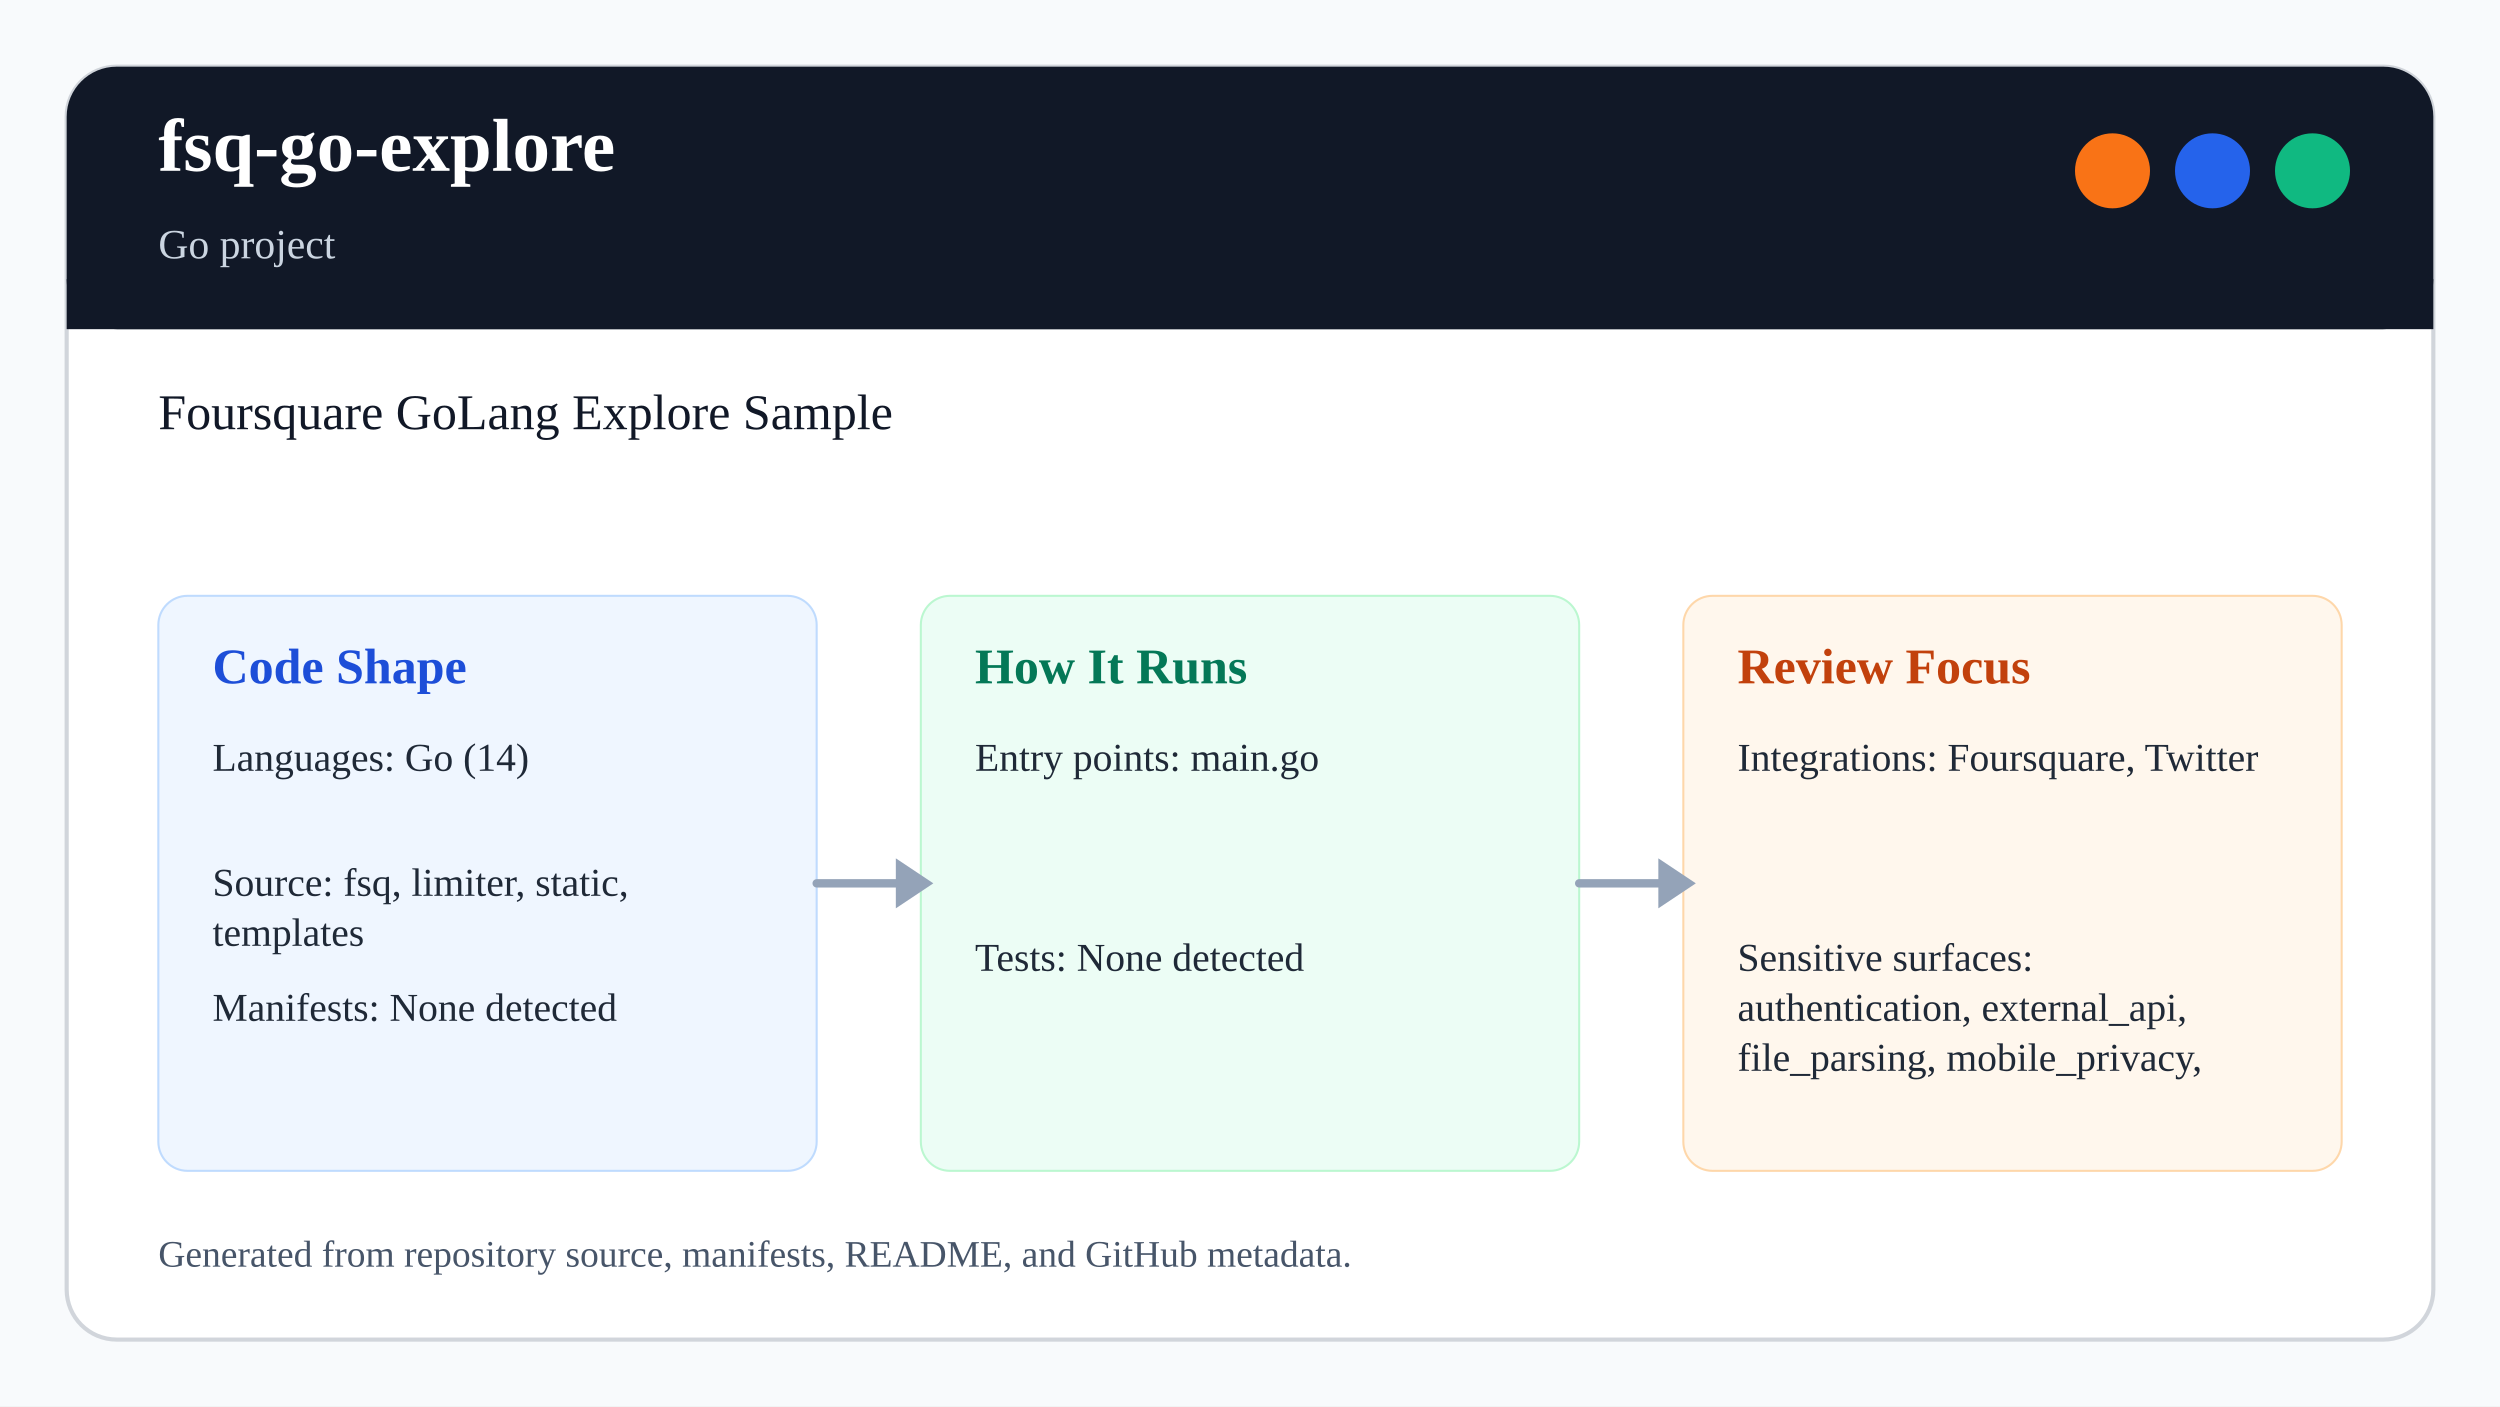
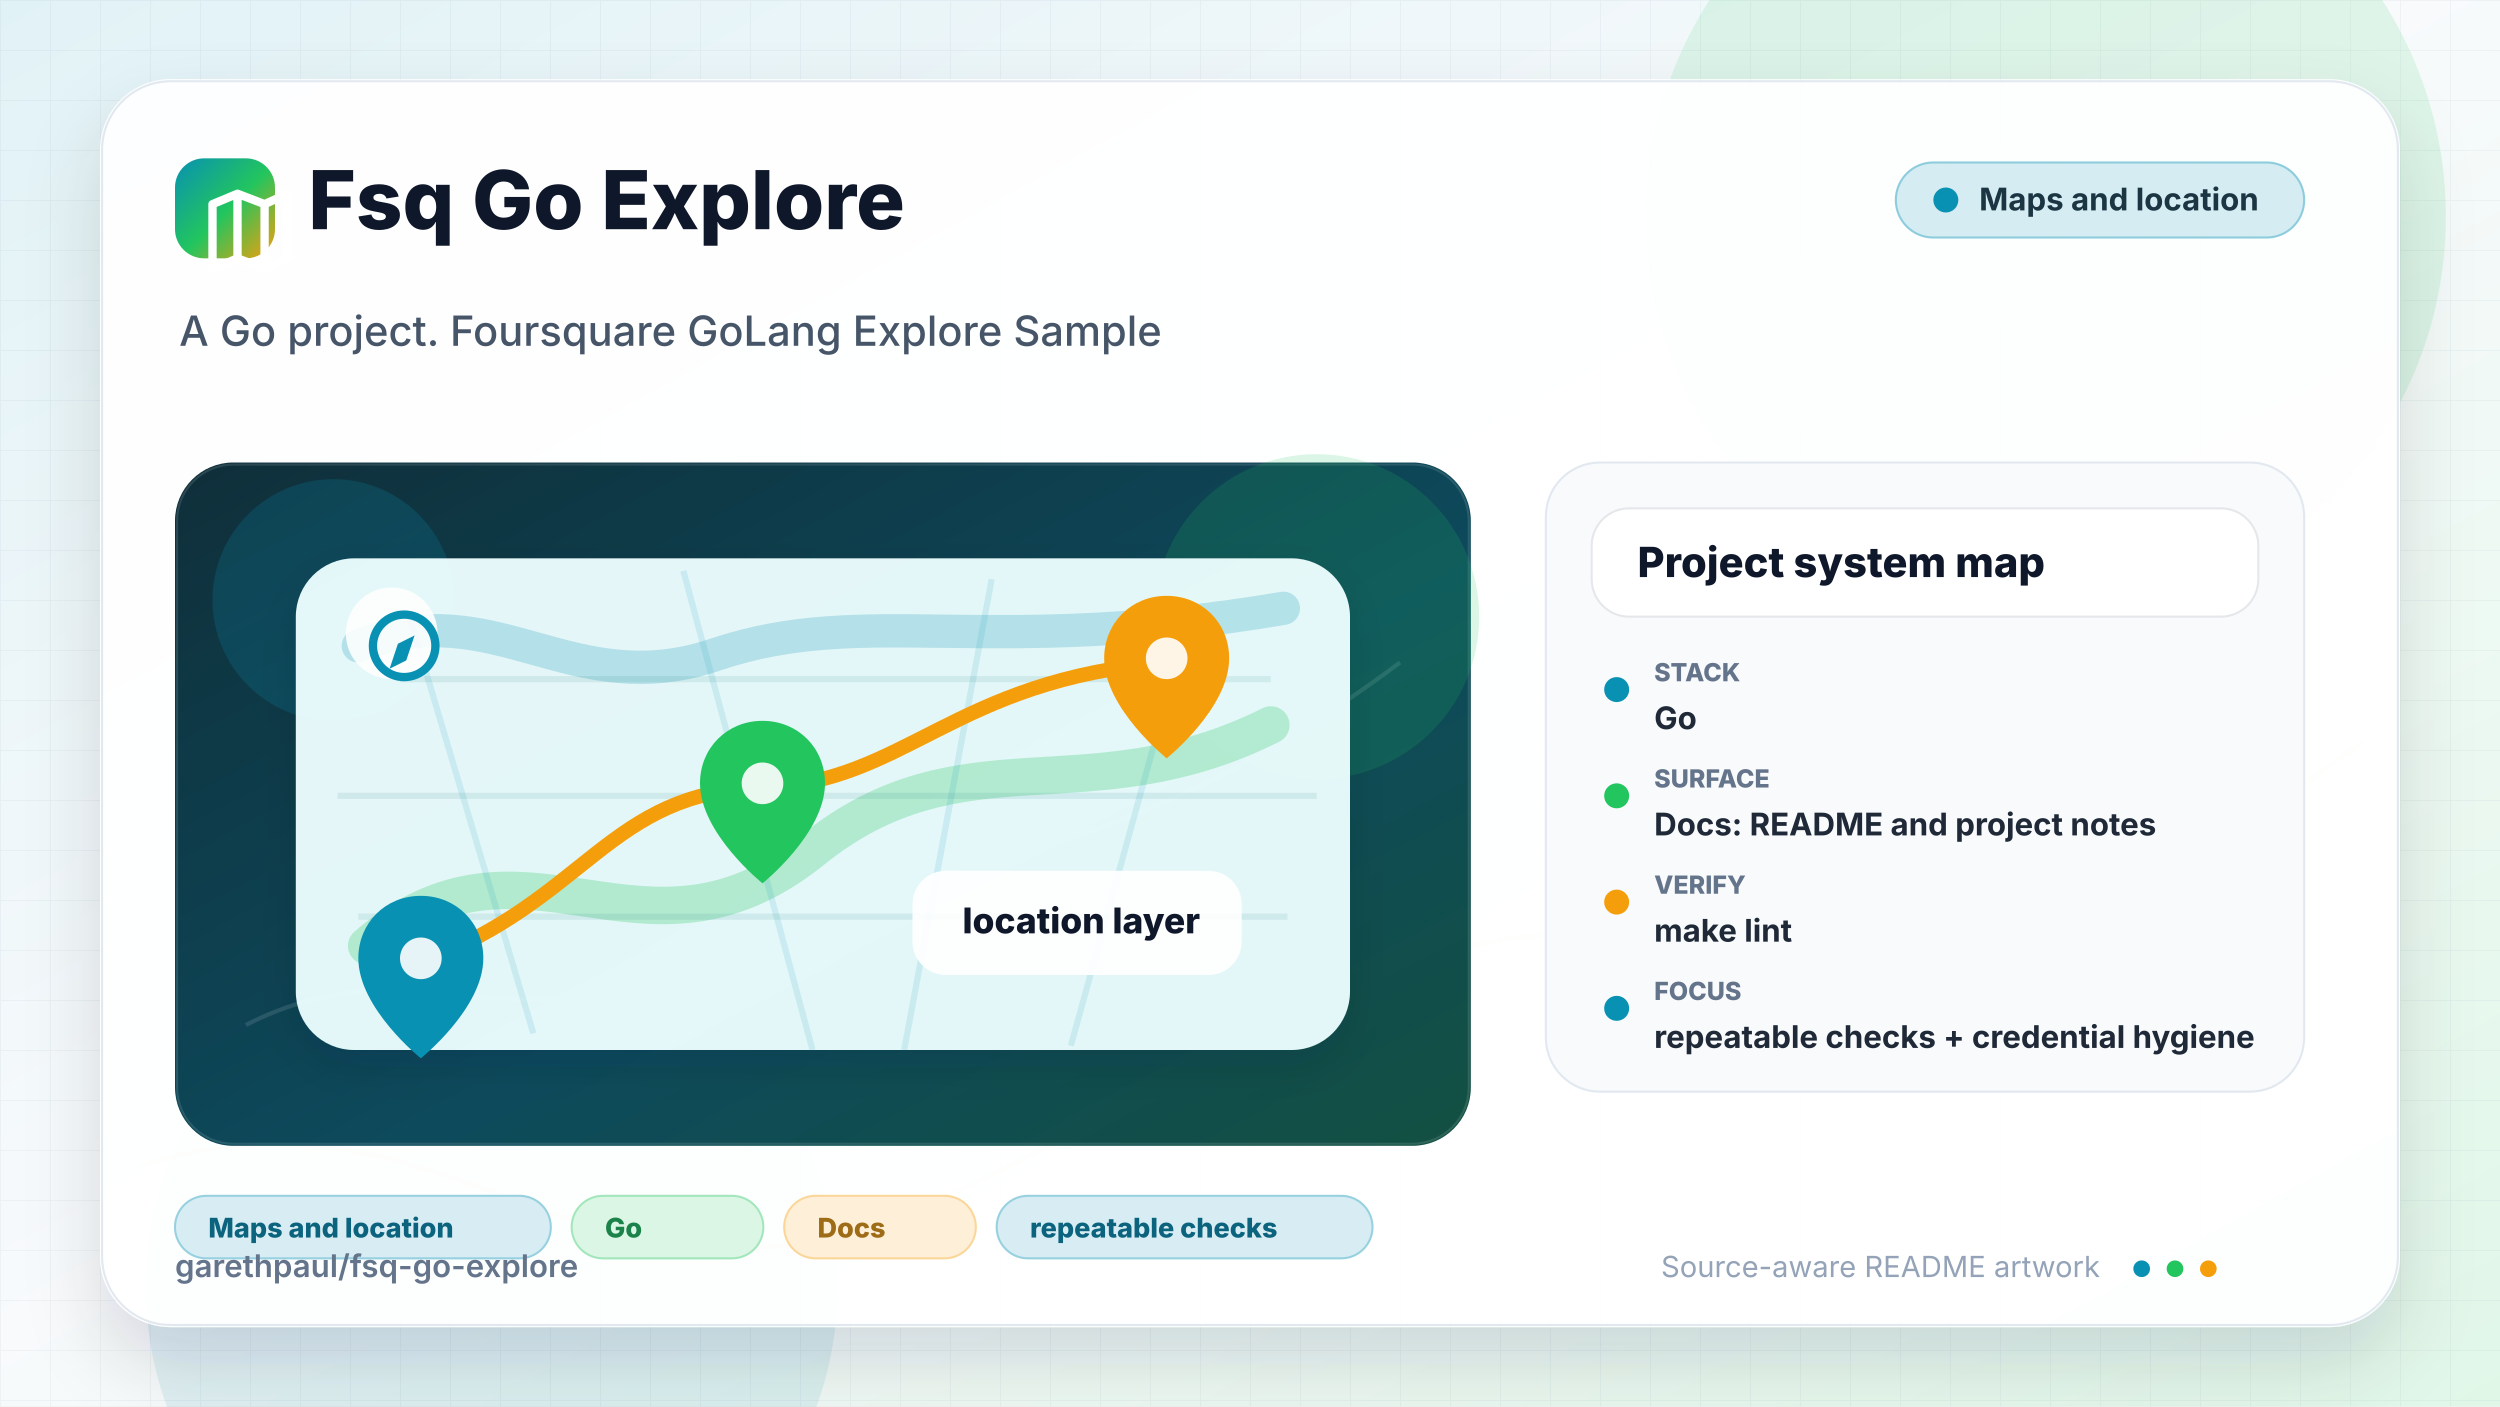
- <svg xmlns="http://www.w3.org/2000/svg" width="1200" height="675" viewBox="0 0 1200 675" role="img" aria-labelledby="title desc">
-   <rect width="1200" height="675" fill="#f8fafc" />
-   <rect x="32" y="32" width="1136" height="611" rx="24" fill="#ffffff" stroke="#d1d5db" stroke-width="2" />
-   <rect x="32" y="32" width="1136" height="126" rx="24" fill="#111827" />
-   <path d="M32 134h1136v24H32z" fill="#111827" />
-   <circle cx="1062" cy="82" r="18" fill="#2563eb" />
-   <circle cx="1110" cy="82" r="18" fill="#10b981" />
-   <circle cx="1014" cy="82" r="18" fill="#f97316" />
-   <text x="76" y="82" font-size="36" fill="#ffffff" font-weight="700">fsq-go-explore</text>
-   <text x="76" y="124" font-size="20" fill="#cbd5e1">Go project</text>
-   <text x="76" y="206" font-size="24" fill="#111827">Foursquare GoLang Explore Sample</text>
-   <rect x="76" y="286" width="316" height="276" rx="14" fill="#eff6ff" stroke="#bfdbfe" />
-   <text x="102" y="328" font-size="24" font-weight="700" fill="#1d4ed8">Code Shape</text>
-   <text x="102" y="370" font-size="19" fill="#1f2937">Languages: Go (14)</text>
-   <text x="102" y="430" font-size="19" fill="#1f2937">Source: fsq, limiter, static,</text>
-   <text x="102" y="454" font-size="19" fill="#1f2937">templates</text>
-   <text x="102" y="490" font-size="19" fill="#1f2937">Manifests: None detected</text>
-   <rect x="442" y="286" width="316" height="276" rx="14" fill="#ecfdf5" stroke="#bbf7d0" />
-   <text x="468" y="328" font-size="24" font-weight="700" fill="#047857">How It Runs</text>
-   <text x="468" y="370" font-size="19" fill="#1f2937">Entry points: main.go</text>
-   <text x="468" y="466" font-size="19" fill="#1f2937">Tests: None detected</text>
-   <rect x="808" y="286" width="316" height="276" rx="14" fill="#fff7ed" stroke="#fed7aa" />
-   <text x="834" y="328" font-size="24" font-weight="700" fill="#c2410c">Review Focus</text>
-   <text x="834" y="370" font-size="19" fill="#1f2937">Integrations: Foursquare, Twitter</text>
-   <text x="834" y="466" font-size="19" fill="#1f2937">Sensitive surfaces:</text>
-   <text x="834" y="490" font-size="19" fill="#1f2937">authentication, external_api,</text>
-   <text x="834" y="514" font-size="19" fill="#1f2937">file_parsing, mobile_privacy,</text>
-   <path d="M392 424h50" stroke="#94a3b8" stroke-width="4" stroke-linecap="round" />
-   <path d="M430 412l18 12-18 12z" fill="#94a3b8" />
-   <path d="M758 424h50" stroke="#94a3b8" stroke-width="4" stroke-linecap="round" />
-   <path d="M796 412l18 12-18 12z" fill="#94a3b8" />
-   <text x="76" y="608" font-size="18" fill="#475569">Generated from repository source, manifests, README, and GitHub metadata.</text>
+ <svg xmlns="http://www.w3.org/2000/svg" width="1200" height="675" viewBox="0 0 1200 675" role="img" aria-labelledby="pv1pn6m-title pv1pn6m-desc">
+   <defs>
+     <linearGradient id="pv1pn6m-bg" x1="0" y1="0" x2="1" y2="1">
+       <stop offset="0%" stop-color="#e1f2f6" />
+       <stop offset="48%" stop-color="#f8fafc" />
+       <stop offset="100%" stop-color="#e0f7e8" />
+     </linearGradient>
+     <linearGradient id="pv1pn6m-stage" x1="0" y1="0" x2="1" y2="1">
+       <stop offset="0%" stop-color="#0f2f3a" />
+       <stop offset="58%" stop-color="#0d4a5c" />
+       <stop offset="100%" stop-color="#135042" />
+     </linearGradient>
+     <linearGradient id="pv1pn6m-accent" x1="0" y1="0" x2="1" y2="1">
+       <stop offset="0%" stop-color="#0891b2" />
+       <stop offset="52%" stop-color="#22c55e" />
+       <stop offset="100%" stop-color="#f59e0b" />
+     </linearGradient>
+     <linearGradient id="pv1pn6m-soft" x1="0" y1="0" x2="1" y2="1">
+       <stop offset="0%" stop-color="#c4e5ed" />
+       <stop offset="100%" stop-color="#fdeac9" />
+     </linearGradient>
+     <filter id="pv1pn6m-shadow" x="-20%" y="-20%" width="140%" height="150%">
+       <feDropShadow dx="0" dy="18" stdDeviation="18" flood-color="#0f172a" flood-opacity="0.14" />
+     </filter>
+     <filter id="pv1pn6m-miniShadow" x="-20%" y="-20%" width="140%" height="150%">
+       <feDropShadow dx="0" dy="8" stdDeviation="10" flood-color="#0f172a" flood-opacity="0.12" />
+     </filter>
+     <pattern id="pv1pn6m-grid" width="24" height="24" patternUnits="userSpaceOnUse">
+       <path d="M24 0H0v24" fill="none" stroke="#94a3b8" stroke-opacity="0.16" stroke-width="1" />
+     </pattern>
+     <style>
+       .label { font: 700 13px ui-sans-serif, system-ui, -apple-system, BlinkMacSystemFont, "Segoe UI", sans-serif; letter-spacing: 0; text-transform: uppercase; }
+       .body { font-family: ui-sans-serif, system-ui, -apple-system, BlinkMacSystemFont, "Segoe UI", sans-serif; letter-spacing: 0; }
+     </style>
+   </defs>
+   <rect width="1200" height="675" fill="url(#pv1pn6m-bg)" />
+   <rect width="1200" height="675" fill="url(#pv1pn6m-grid)" opacity="0.65" />
+   <circle cx="236" cy="618" r="166" fill="#0891b2" opacity="0.10" />
+   <circle cx="982" cy="104" r="192" fill="#22c55e" opacity="0.12" />
+   <path d="M66 560 C214 512 278 642 430 584 C576 528 676 408 838 462 C966 504 1034 426 1134 356" fill="none" stroke="#f59e0b" stroke-width="2" stroke-opacity="0.18" />
+   <rect x="48" y="38" width="1104" height="599" rx="34" fill="#ffffff" opacity="0.94" filter="url(#pv1pn6m-shadow)" />
+   <rect x="49" y="39" width="1102" height="597" rx="33" fill="none" stroke="#e2e8f0" stroke-width="1" />
+   <g class="body">
+     <rect x="84" y="76" width="48" height="48" rx="14" fill="url(#pv1pn6m-accent)" />
+     <path d="M4 8l12-5 13 5 11-5v31l-11 5-13-5-12 5z M16 3v31 M29 8v31" transform="translate(98 90)" stroke="#ffffff" stroke-width="4" stroke-linecap="round" stroke-linejoin="round" fill="none" />
+     <text x="148" y="110" fill="#0f172a" font-size="39" font-weight="800">Fsq Go Explore</text>
+     <rect x="910" y="78" width="196" height="36" rx="18" fill="#d5ecf2" stroke="#8dccdc" />
+     <circle cx="934" cy="96" r="6" fill="#0891b2" />
+     <text x="950" y="101" fill="#1c3543" font-size="15" font-weight="700">Maps and location</text>
+     <text x="86" y="166" fill="#475569" font-size="20" font-weight="500">A Go project. Foursquare GoLang Explore Sample</text>
+   </g>
+   <g transform="translate(84 222)">
+     <rect x="0" y="0" width="622" height="328" rx="28" fill="url(#pv1pn6m-stage)" />
+     <rect x="1" y="1" width="620" height="326" rx="27" fill="none" stroke="#ffffff" stroke-opacity="0.12" />
+     <path d="M34 270 C116 228 166 286 250 236 C338 184 430 214 588 96" fill="none" stroke="#ffffff" stroke-opacity="0.12" stroke-width="2" />
+     <circle cx="76" cy="66" r="58" fill="#0891b2" opacity="0.20" />
+     <circle cx="548" cy="74" r="78" fill="#22c55e" opacity="0.16" />
+     <g class="body">
+       <rect x="58" y="46" width="506" height="236" rx="28" fill="#ecfeff" opacity="0.96" filter="url(#pv1pn6m-miniShadow)" />
+       <path d="M88 88 C154 62 190 116 260 92 C332 68 390 94 532 70" fill="none" stroke="#0891b2" stroke-width="16" stroke-linecap="round" opacity="0.22" />
+       <path d="M92 232 C168 166 224 252 306 186 C378 128 438 170 526 126" fill="none" stroke="#22c55e" stroke-width="18" stroke-linecap="round" opacity="0.26" />
+       <path d="M112 72 L172 274 M244 52 L306 282 M392 56 L350 282 M488 70 L430 280" stroke="#0891b2" stroke-opacity="0.12" stroke-width="3" />
+       <path d="M78 160 H548 M88 218 H534 M108 104 H526" stroke="#0f766e" stroke-opacity="0.10" stroke-width="3" />
+       <path d="M118 240 C198 210 208 158 282 156 C350 154 374 104 476 96" fill="none" stroke="#f59e0b" stroke-width="7" stroke-linecap="round" />
+       <path d="M118 208c-17 0-30 13-30 30 0 24 30 48 30 48s30-24 30-48c0-17-13-30-30-30z" fill="#0891b2" />
+       <circle cx="118" cy="238" r="10" fill="#ffffff" opacity="0.9" />
+       <path d="M282 124c-17 0-30 13-30 30 0 24 30 48 30 48s30-24 30-48c0-17-13-30-30-30z" fill="#22c55e" />
+       <circle cx="282" cy="154" r="10" fill="#ffffff" opacity="0.9" />
+       <path d="M476 64c-17 0-30 13-30 30 0 24 30 48 30 48s30-24 30-48c0-17-13-30-30-30z" fill="#f59e0b" />
+       <circle cx="476" cy="94" r="10" fill="#ffffff" opacity="0.9" />
+       <rect x="354" y="196" width="158" height="50" rx="16" fill="#ffffff" opacity="0.92" />
+       <text x="378" y="226" fill="#0f172a" font-size="17" font-weight="800">location layer</text>
+       <circle cx="104" cy="82" r="22" fill="#ffffff" opacity="0.88" />
+       <circle cx="110" cy="88" r="15" stroke="#0891b2" stroke-width="4" stroke-linecap="round" stroke-linejoin="round" fill="none" />
+       <path d="M23 13l-4 12-8 4 4-12z" transform="translate(92 70)" fill="#0891b2" />
+     </g>
+   </g>
+   <g class="body" transform="translate(742 222)">
+     <rect x="0" y="0" width="364" height="302" rx="26" fill="#f8fafc" stroke="#e2e8f0" />
+     <rect x="22" y="22" width="320" height="52" rx="18" fill="#ffffff" stroke="#e5e7eb" />
+     <text x="44" y="55" fill="#0f172a" font-size="20" font-weight="800">Project system map</text>
+     <g transform="translate(24 94)">
+       <circle cx="10" cy="15" r="6" fill="#0891b2" />
+       <text x="28" y="11" fill="#64748b" font-size="12" font-weight="800">STACK</text>
+       <text x="28" y="34" fill="#1f2937" font-size="15" font-weight="650">Go</text>
+     </g>
+     <g transform="translate(24 145)">
+       <circle cx="10" cy="15" r="6" fill="#22c55e" />
+       <text x="28" y="11" fill="#64748b" font-size="12" font-weight="800">SURFACE</text>
+       <text x="28" y="34" fill="#1f2937" font-size="15" font-weight="650">Docs: README and project notes</text>
+     </g>
+     <g transform="translate(24 196)">
+       <circle cx="10" cy="15" r="6" fill="#f59e0b" />
+       <text x="28" y="11" fill="#64748b" font-size="12" font-weight="800">VERIFY</text>
+       <text x="28" y="34" fill="#1f2937" font-size="15" font-weight="650">make lint</text>
+     </g>
+     <g transform="translate(24 247)">
+       <circle cx="10" cy="15" r="6" fill="#0891b2" />
+       <text x="28" y="11" fill="#64748b" font-size="12" font-weight="800">FOCUS</text>
+       <text x="28" y="34" fill="#1f2937" font-size="15" font-weight="650">repeatable checks + credential hygiene</text>
+     </g>
+   </g>
+   <g class="body">
+     <rect x="84" y="574" width="180.4" height="30" rx="15" fill="#d7edf3" stroke="#97d1df" />
+     <text x="100" y="594" fill="#0b637e" font-size="13" font-weight="800">Maps and location</text>
+     <rect x="274.4" y="574" width="92" height="30" rx="15" fill="#dcf6e5" stroke="#a2e7bb" />
+     <text x="290.4" y="594" fill="#1b834a" font-size="13" font-weight="800">Go</text>
+     <rect x="376.4" y="574" width="92" height="30" rx="15" fill="#fdefd8" stroke="#fbd699" />
+     <text x="392.4" y="594" fill="#9e6b17" font-size="13" font-weight="800">Docs</text>
+     <rect x="478.4" y="574" width="180.4" height="30" rx="15" fill="#d7edf3" stroke="#97d1df" />
+     <text x="494.4" y="594" fill="#0b637e" font-size="13" font-weight="800">repeatable checks</text>
+   </g>
+   <g class="body">
+     <text x="84" y="613" fill="#64748b" font-size="15" font-weight="600">garethpaul/fsq-go-explore</text>
+     <text x="1008" y="613" fill="#94a3b8" font-size="14" text-anchor="end">Source-aware README artwork</text>
+     <circle cx="1028" cy="609" r="4" fill="#0891b2" />
+     <circle cx="1044" cy="609" r="4" fill="#22c55e" />
+     <circle cx="1060" cy="609" r="4" fill="#f59e0b" />
+   </g>
</svg>
